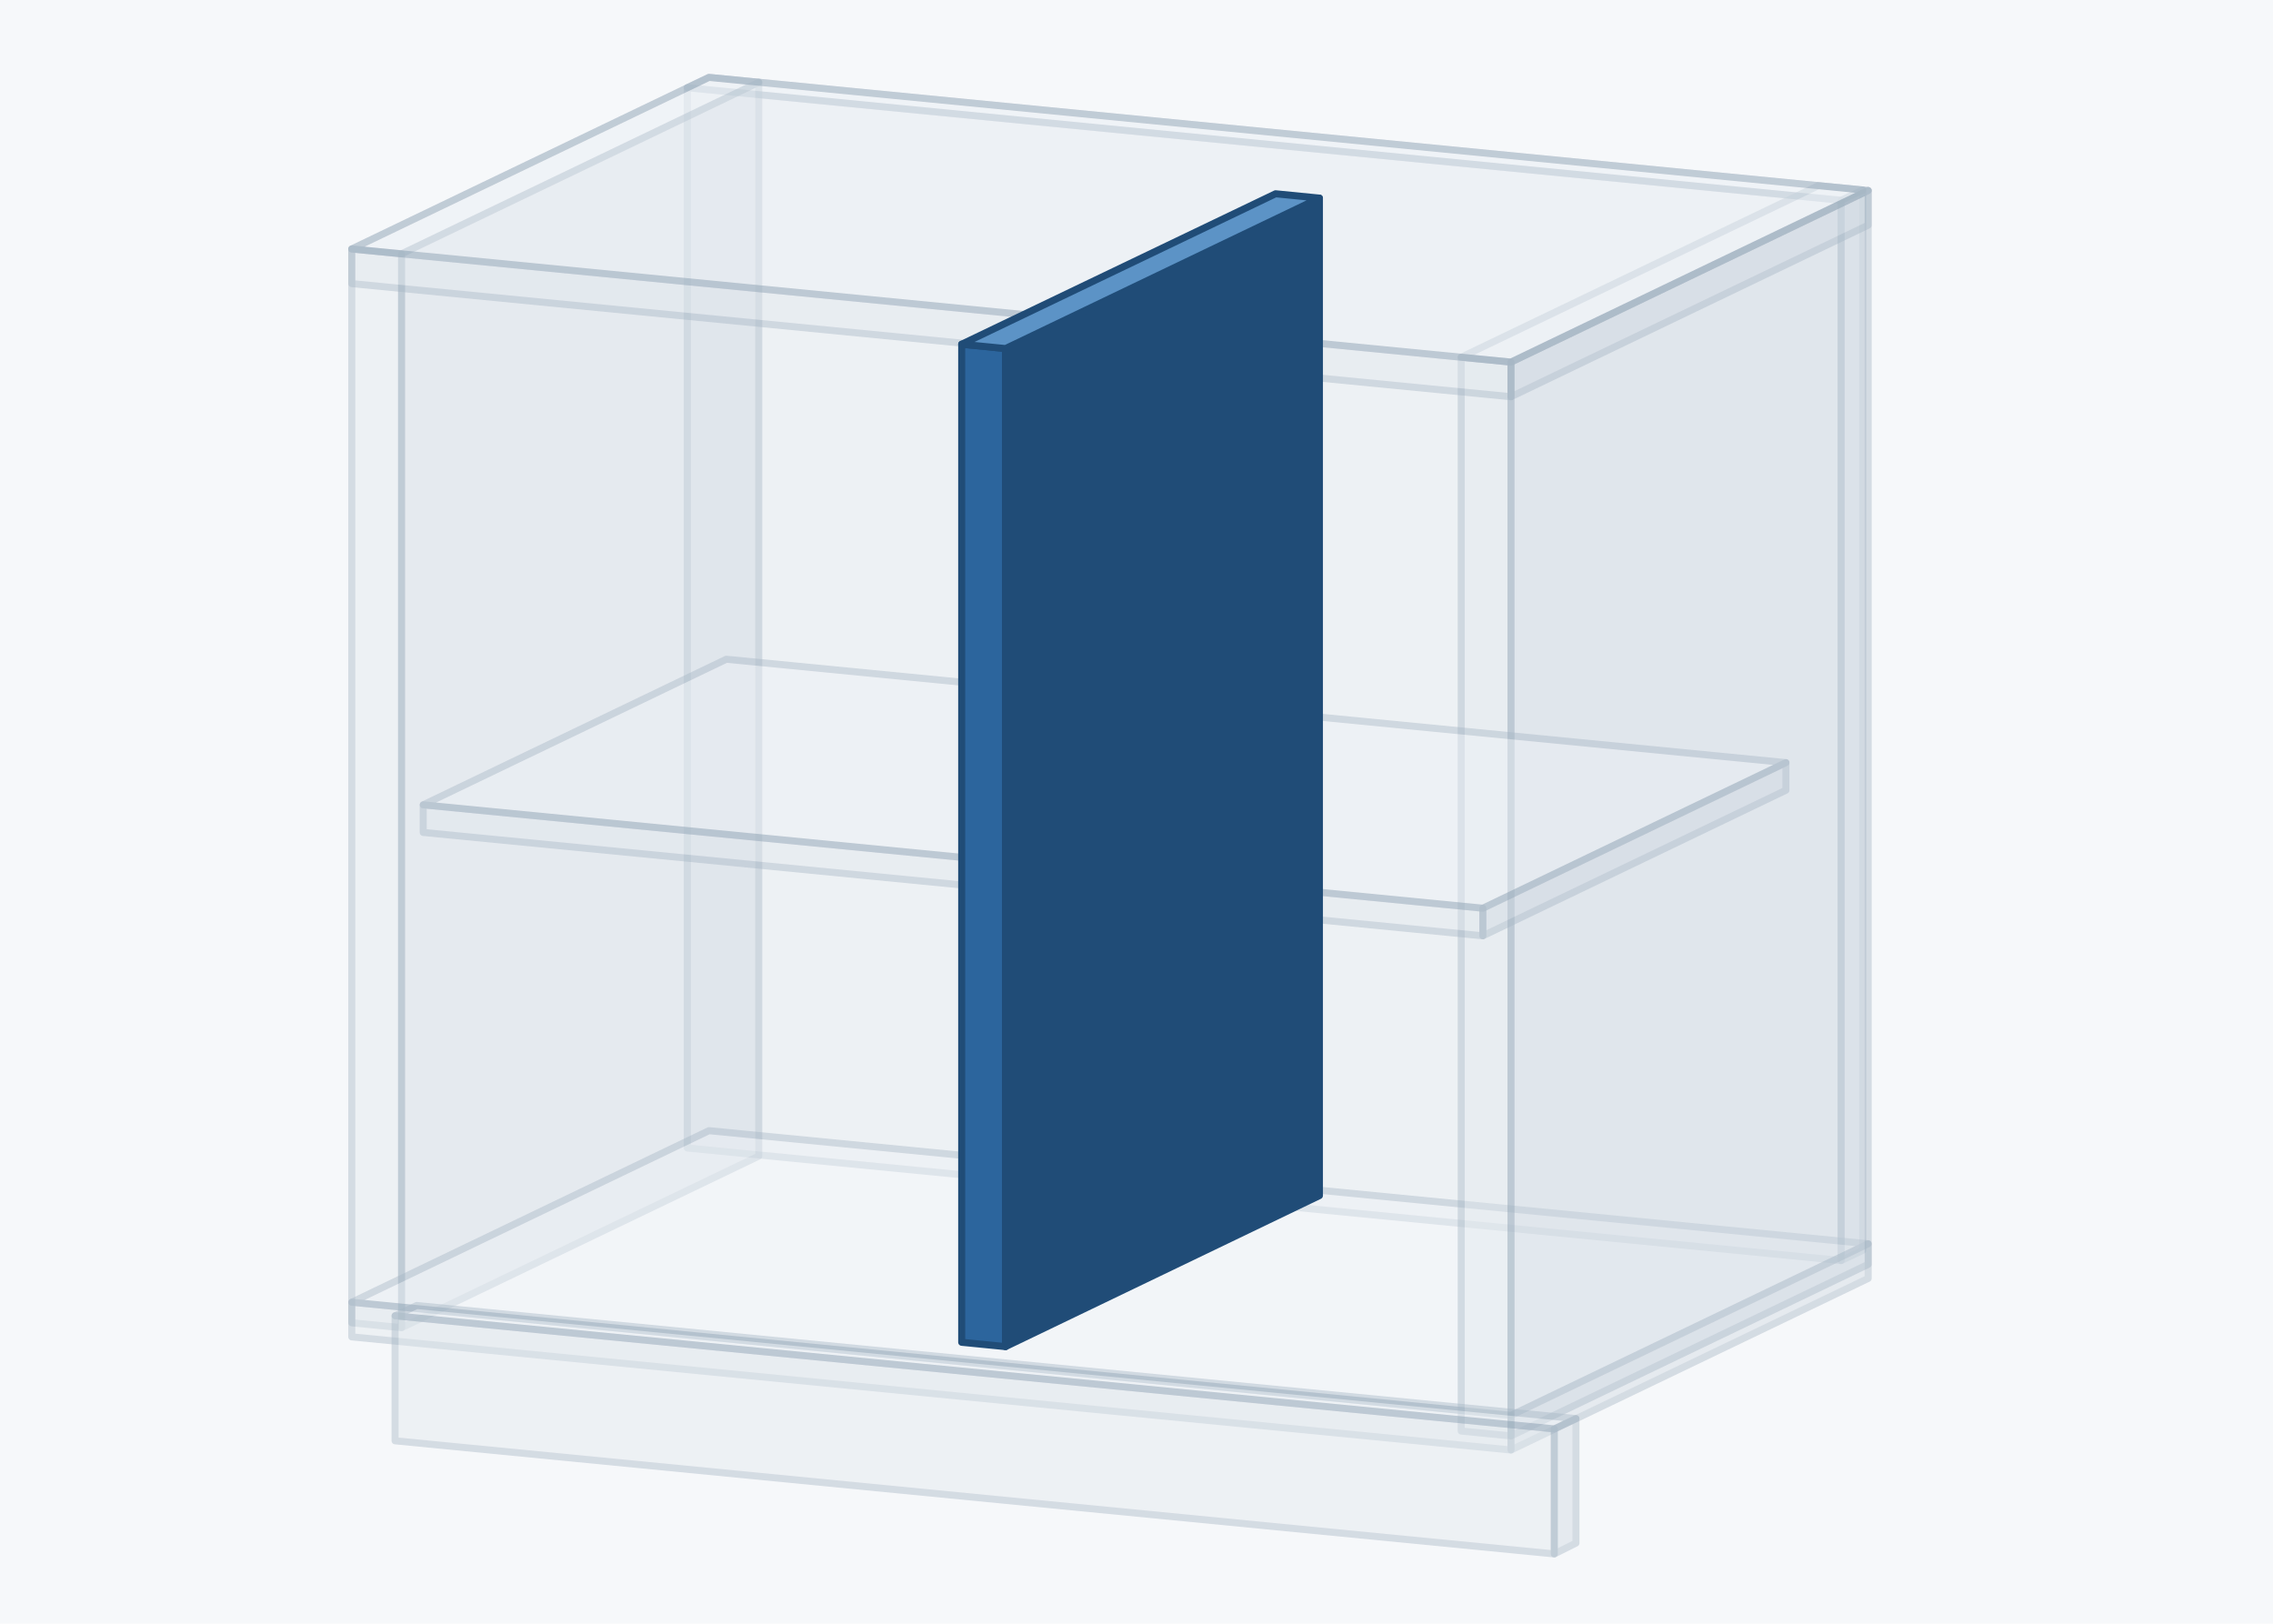
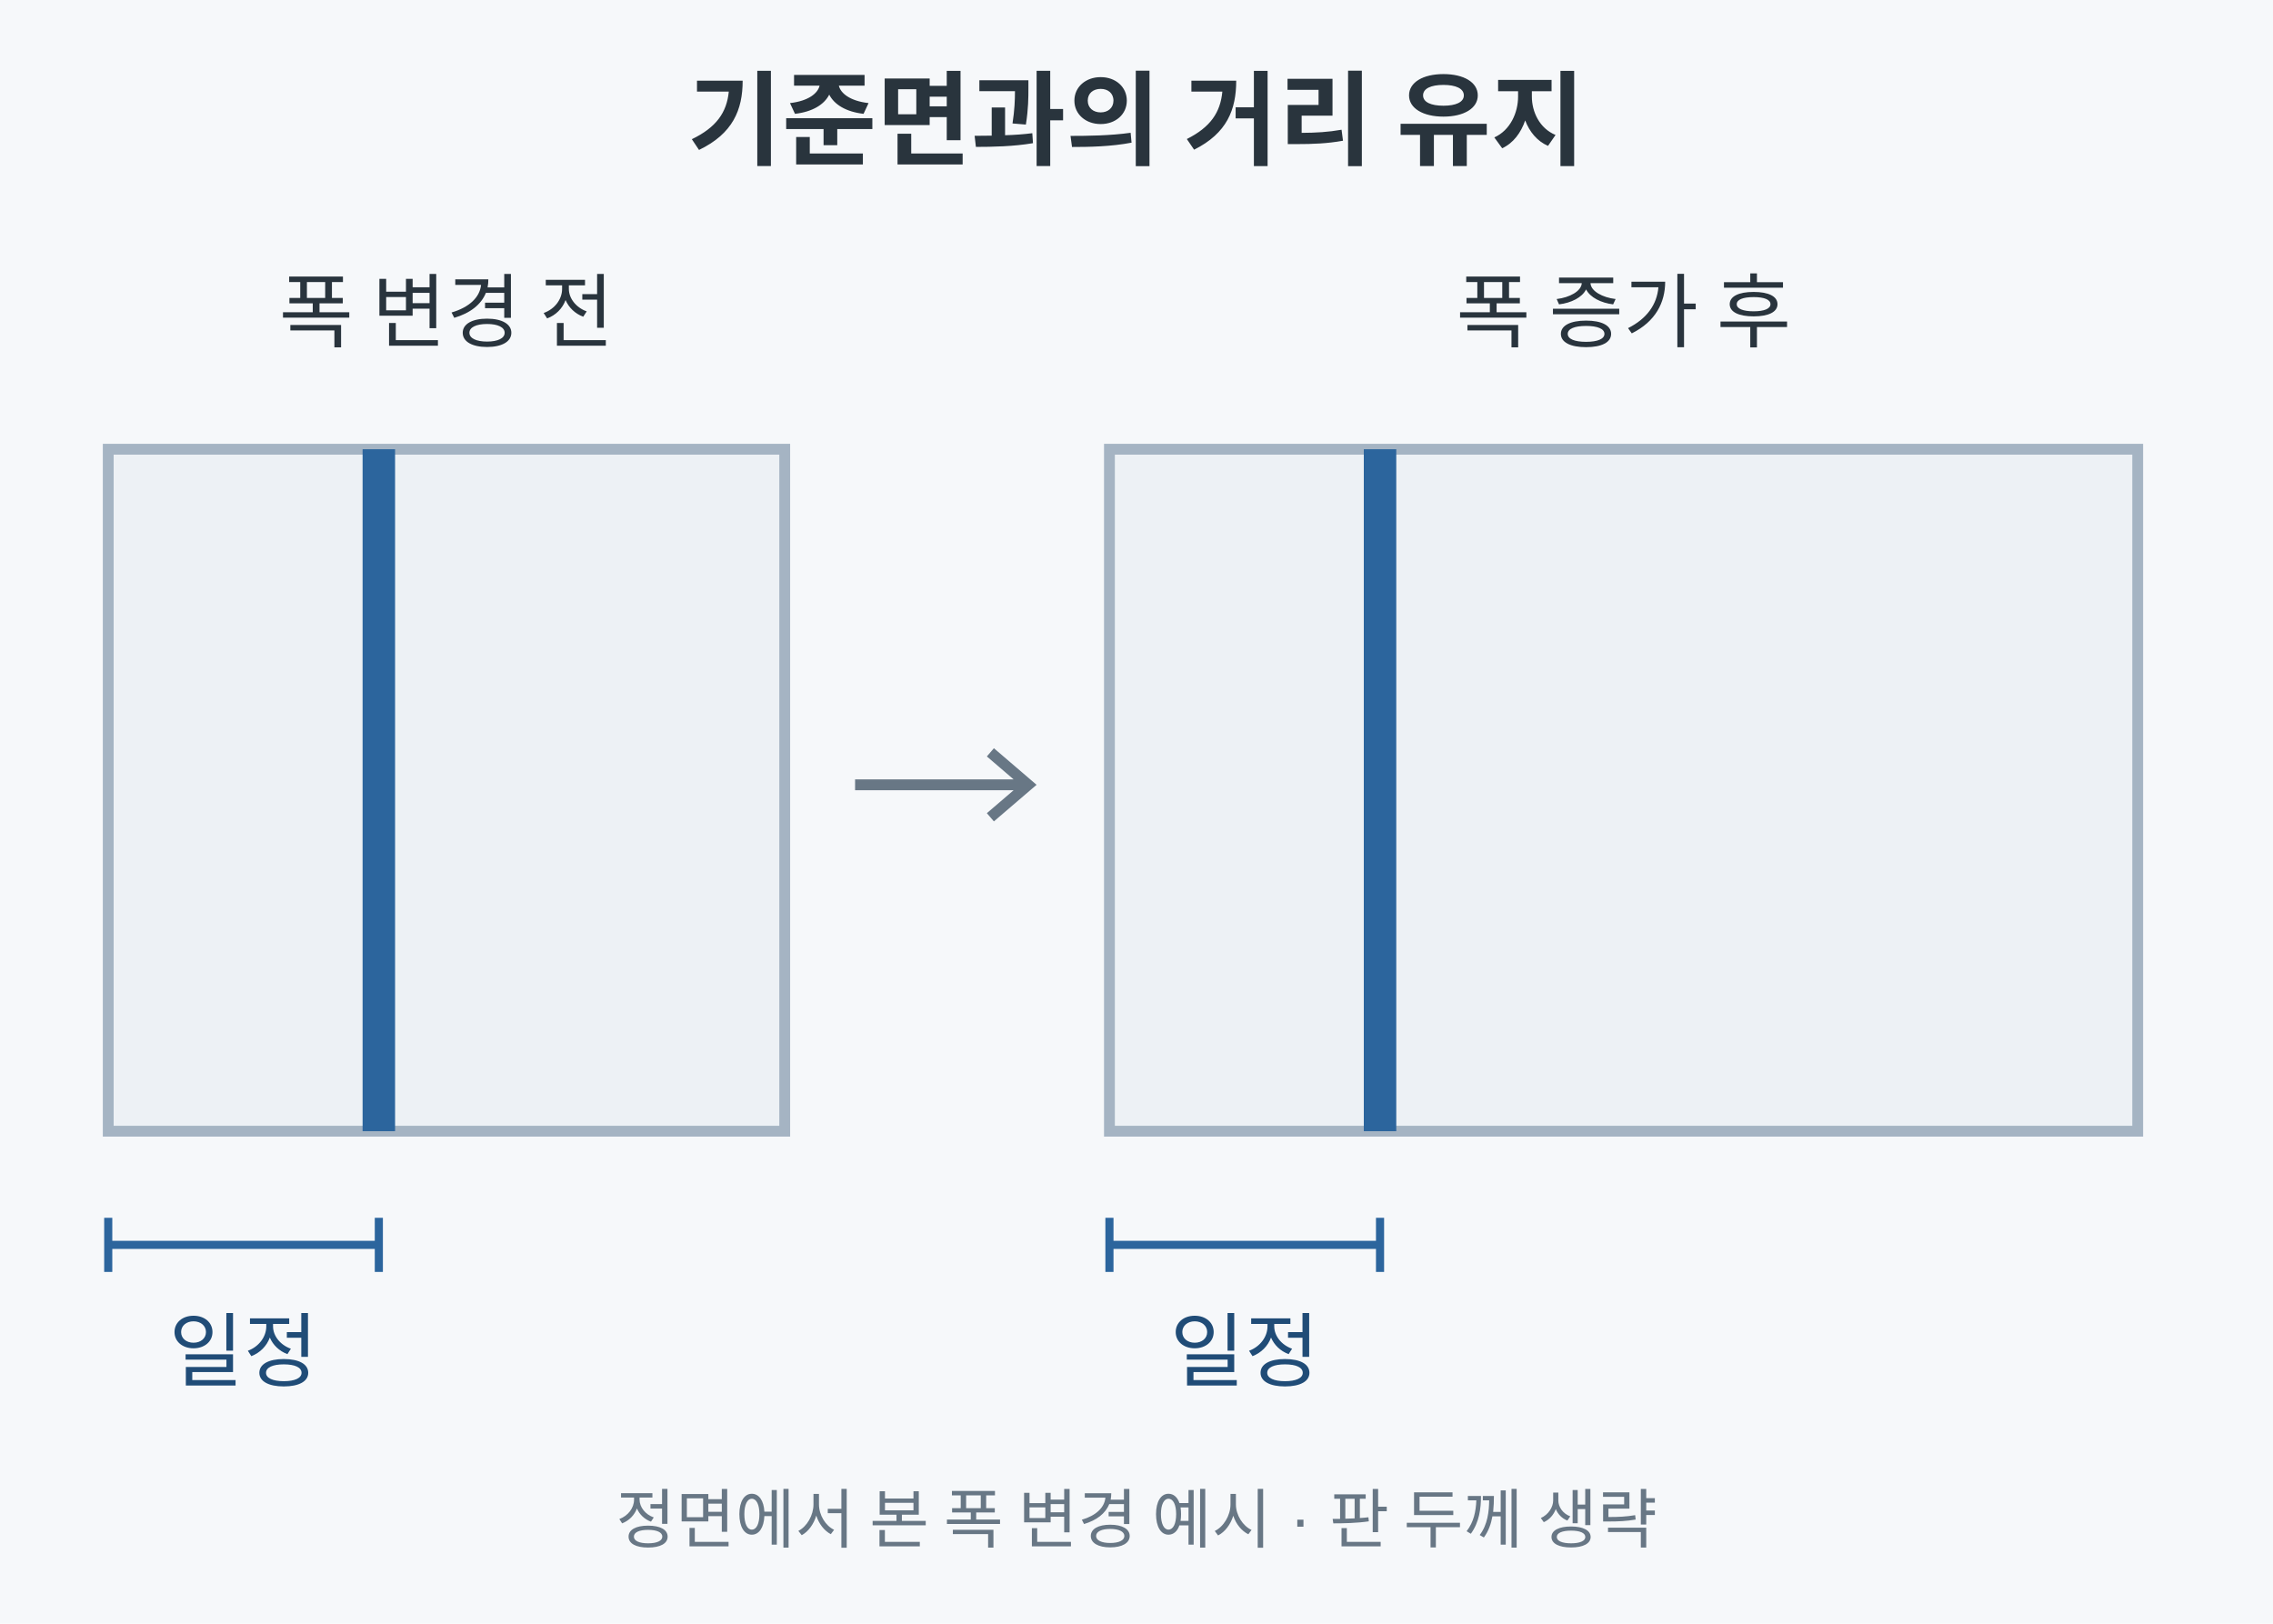
<svg xmlns="http://www.w3.org/2000/svg" width="420" height="300" viewBox="0 0 420 300" role="img" aria-labelledby="title description">
  <rect width="420" height="300" fill="#f6f8fa" />
-   <polygon points="127.0,212.1 340.2,232.9 340.2,37.0 127.0,16.2" fill="#e0e6ec" stroke="#a5b4c3" stroke-width="1.3" stroke-linejoin="round" opacity="0.42" />
-   <polygon points="340.2,232.9 344.2,231.0 344.2,35.1 340.2,37.0" fill="#ccd6df" stroke="#a5b4c3" stroke-width="1.3" stroke-linejoin="round" opacity="0.42" />
-   <polygon points="127.0,16.2 340.2,37.0 344.2,35.1 131.0,14.3" fill="#edf1f5" stroke="#a5b4c3" stroke-width="1.3" stroke-linejoin="round" opacity="0.42" />
-   <polygon points="65.0,244.4 74.2,245.3 74.2,46.9 65.0,46.0" fill="#e0e6ec" stroke="#a5b4c3" stroke-width="1.3" stroke-linejoin="round" opacity="0.42" />
-   <polygon points="74.2,245.3 140.2,213.6 140.2,15.2 74.2,46.9" fill="#ccd6df" stroke="#a5b4c3" stroke-width="1.3" stroke-linejoin="round" opacity="0.42" />
-   <polygon points="65.0,46.0 74.2,46.9 140.2,15.2 131.0,14.3" fill="#edf1f5" stroke="#a5b4c3" stroke-width="1.3" stroke-linejoin="round" opacity="0.42" />
-   <polygon points="65.0,247.0 279.2,267.9 279.2,261.5 65.0,240.6" fill="#e0e6ec" stroke="#a5b4c3" stroke-width="1.3" stroke-linejoin="round" opacity="0.42" />
-   <polygon points="279.2,267.9 345.2,236.2 345.2,229.8 279.2,261.5" fill="#ccd6df" stroke="#a5b4c3" stroke-width="1.3" stroke-linejoin="round" opacity="0.42" />
-   <polygon points="65.0,240.6 279.2,261.5 345.2,229.8 131.0,208.9" fill="#edf1f5" stroke="#a5b4c3" stroke-width="1.3" stroke-linejoin="round" opacity="0.42" />
-   <polygon points="270.0,264.4 279.2,265.3 279.2,66.9 270.0,66.0" fill="#e0e6ec" stroke="#a5b4c3" stroke-width="1.3" stroke-linejoin="round" opacity="0.42" />
-   <polygon points="279.2,265.3 345.2,233.6 345.2,35.2 279.2,66.9" fill="#ccd6df" stroke="#a5b4c3" stroke-width="1.3" stroke-linejoin="round" opacity="0.42" />
-   <polygon points="270.0,66.0 279.2,66.9 345.2,35.2 336.0,34.3" fill="#edf1f5" stroke="#a5b4c3" stroke-width="1.3" stroke-linejoin="round" opacity="0.42" />
-   <polygon points="78.2,153.8 274.0,172.9 274.0,167.8 78.2,148.7" fill="#e0e6ec" stroke="#a5b4c3" stroke-width="1.3" stroke-linejoin="round" opacity="0.42" />
-   <polygon points="274.0,172.9 330.0,146.0 330.0,140.9 274.0,167.8" fill="#ccd6df" stroke="#a5b4c3" stroke-width="1.3" stroke-linejoin="round" opacity="0.42" />
-   <polygon points="78.2,148.7 274.0,167.8 330.0,140.9 134.2,121.8" fill="#edf1f5" stroke="#a5b4c3" stroke-width="1.3" stroke-linejoin="round" opacity="0.42" />
-   <polygon points="65.0,52.4 279.2,73.3 279.2,66.9 65.0,46.0" fill="#e0e6ec" stroke="#a5b4c3" stroke-width="1.3" stroke-linejoin="round" opacity="0.42" />
-   <polygon points="279.2,73.3 345.2,41.6 345.2,35.2 279.2,66.9" fill="#ccd6df" stroke="#a5b4c3" stroke-width="1.3" stroke-linejoin="round" opacity="0.42" />
-   <polygon points="65.0,46.0 279.2,66.9 345.2,35.2 131.0,14.3" fill="#edf1f5" stroke="#a5b4c3" stroke-width="1.3" stroke-linejoin="round" opacity="0.42" />
-   <polygon points="73.0,266.2 287.2,287.1 287.2,264.0 73.0,243.1" fill="#e0e6ec" stroke="#a5b4c3" stroke-width="1.3" stroke-linejoin="round" opacity="0.42" />
-   <polygon points="287.2,287.1 291.2,285.1 291.2,262.1 287.2,264.0" fill="#ccd6df" stroke="#a5b4c3" stroke-width="1.3" stroke-linejoin="round" opacity="0.42" />
-   <polygon points="73.0,243.1 287.2,264.0 291.2,262.1 77.0,241.2" fill="#edf1f5" stroke="#a5b4c3" stroke-width="1.3" stroke-linejoin="round" opacity="0.42" />
-   <polygon points="177.7,248.0 185.8,248.8 185.8,64.4 177.7,63.6" fill="#2c659d" stroke="#204c77" stroke-width="1.3" stroke-linejoin="round" opacity="1" />
-   <polygon points="185.8,248.8 243.8,220.9 243.8,36.6 185.8,64.4" fill="#204c77" stroke="#204c77" stroke-width="1.3" stroke-linejoin="round" opacity="1" />
-   <polygon points="177.7,63.6 185.8,64.4 243.8,36.6 235.7,35.8" fill="#5c93c6" stroke="#204c77" stroke-width="1.3" stroke-linejoin="round" opacity="1" />
+   <g font-family="Arial, sans-serif" fill="#29343d">
+     <text x="210" y="29" text-anchor="middle" font-size="19" font-weight="bold">기준면과의 거리 유지</text>
+     <text x="82.5" y="63" text-anchor="middle" font-size="15">폭 변경 전</text>
+     <rect x="20" y="83" width="125" height="126" fill="#edf1f5" stroke="#a5b4c3" stroke-width="2" />
+     <rect x="67" y="83" width="6" height="126" fill="#2c659d" />
+     <path d="M20,225v10 M20,230H70 M70,225v10" fill="none" stroke="#2c659d" stroke-width="1.5" />
+     <text x="45.0" y="255" text-anchor="middle" font-size="15" fill="#204c77">일정</text>
+     <text x="300.0" y="63" text-anchor="middle" font-size="15">폭 증가 후</text>
+     <rect x="205" y="83" width="190" height="126" fill="#edf1f5" stroke="#a5b4c3" stroke-width="2" />
+     <rect x="252" y="83" width="6" height="126" fill="#2c659d" />
+     <path d="M205,225v10 M205,230H255 M255,225v10" fill="none" stroke="#2c659d" stroke-width="1.5" />
+     <text x="230.0" y="255" text-anchor="middle" font-size="15" fill="#204c77">일정</text>
+     <path d="M158,145h32m-7,-6 7,6-7,6" fill="none" stroke="#687785" stroke-width="2" />
+     <text x="210" y="285" text-anchor="middle" font-size="12" fill="#687785">정면에서 본 폭 변경 예시 · 판 두께 생략</text>
+   </g>
</svg>
